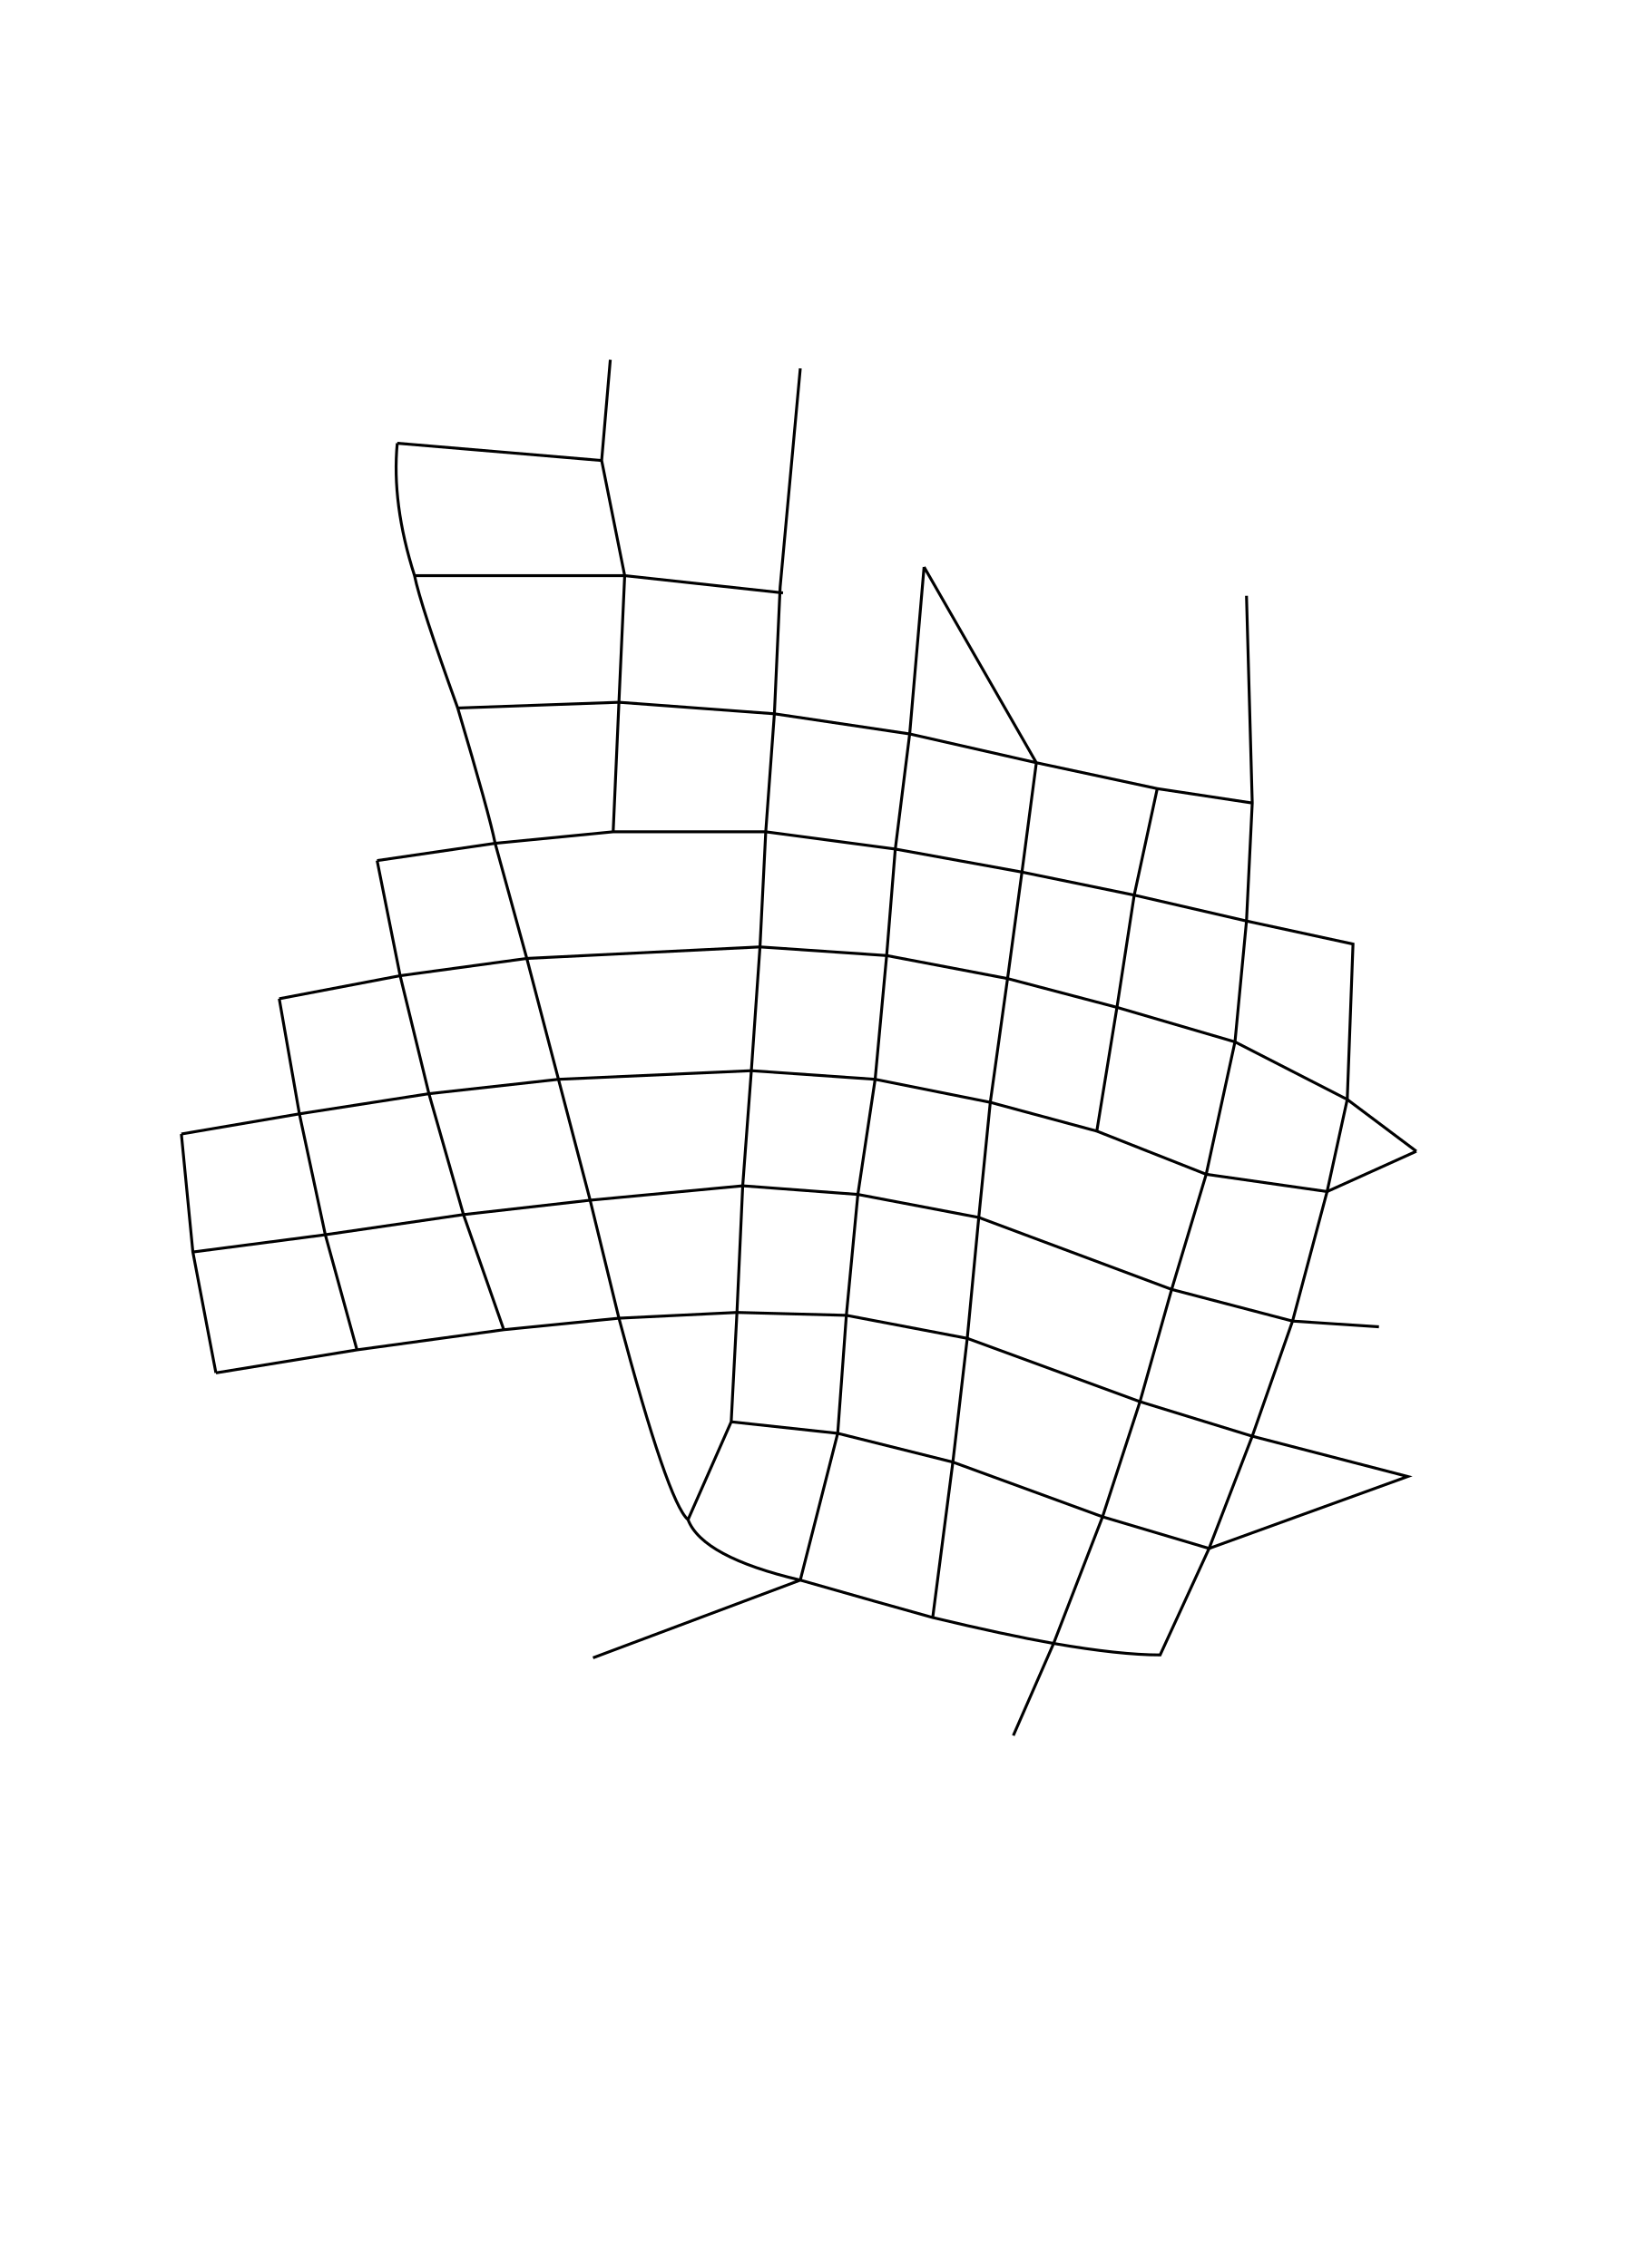
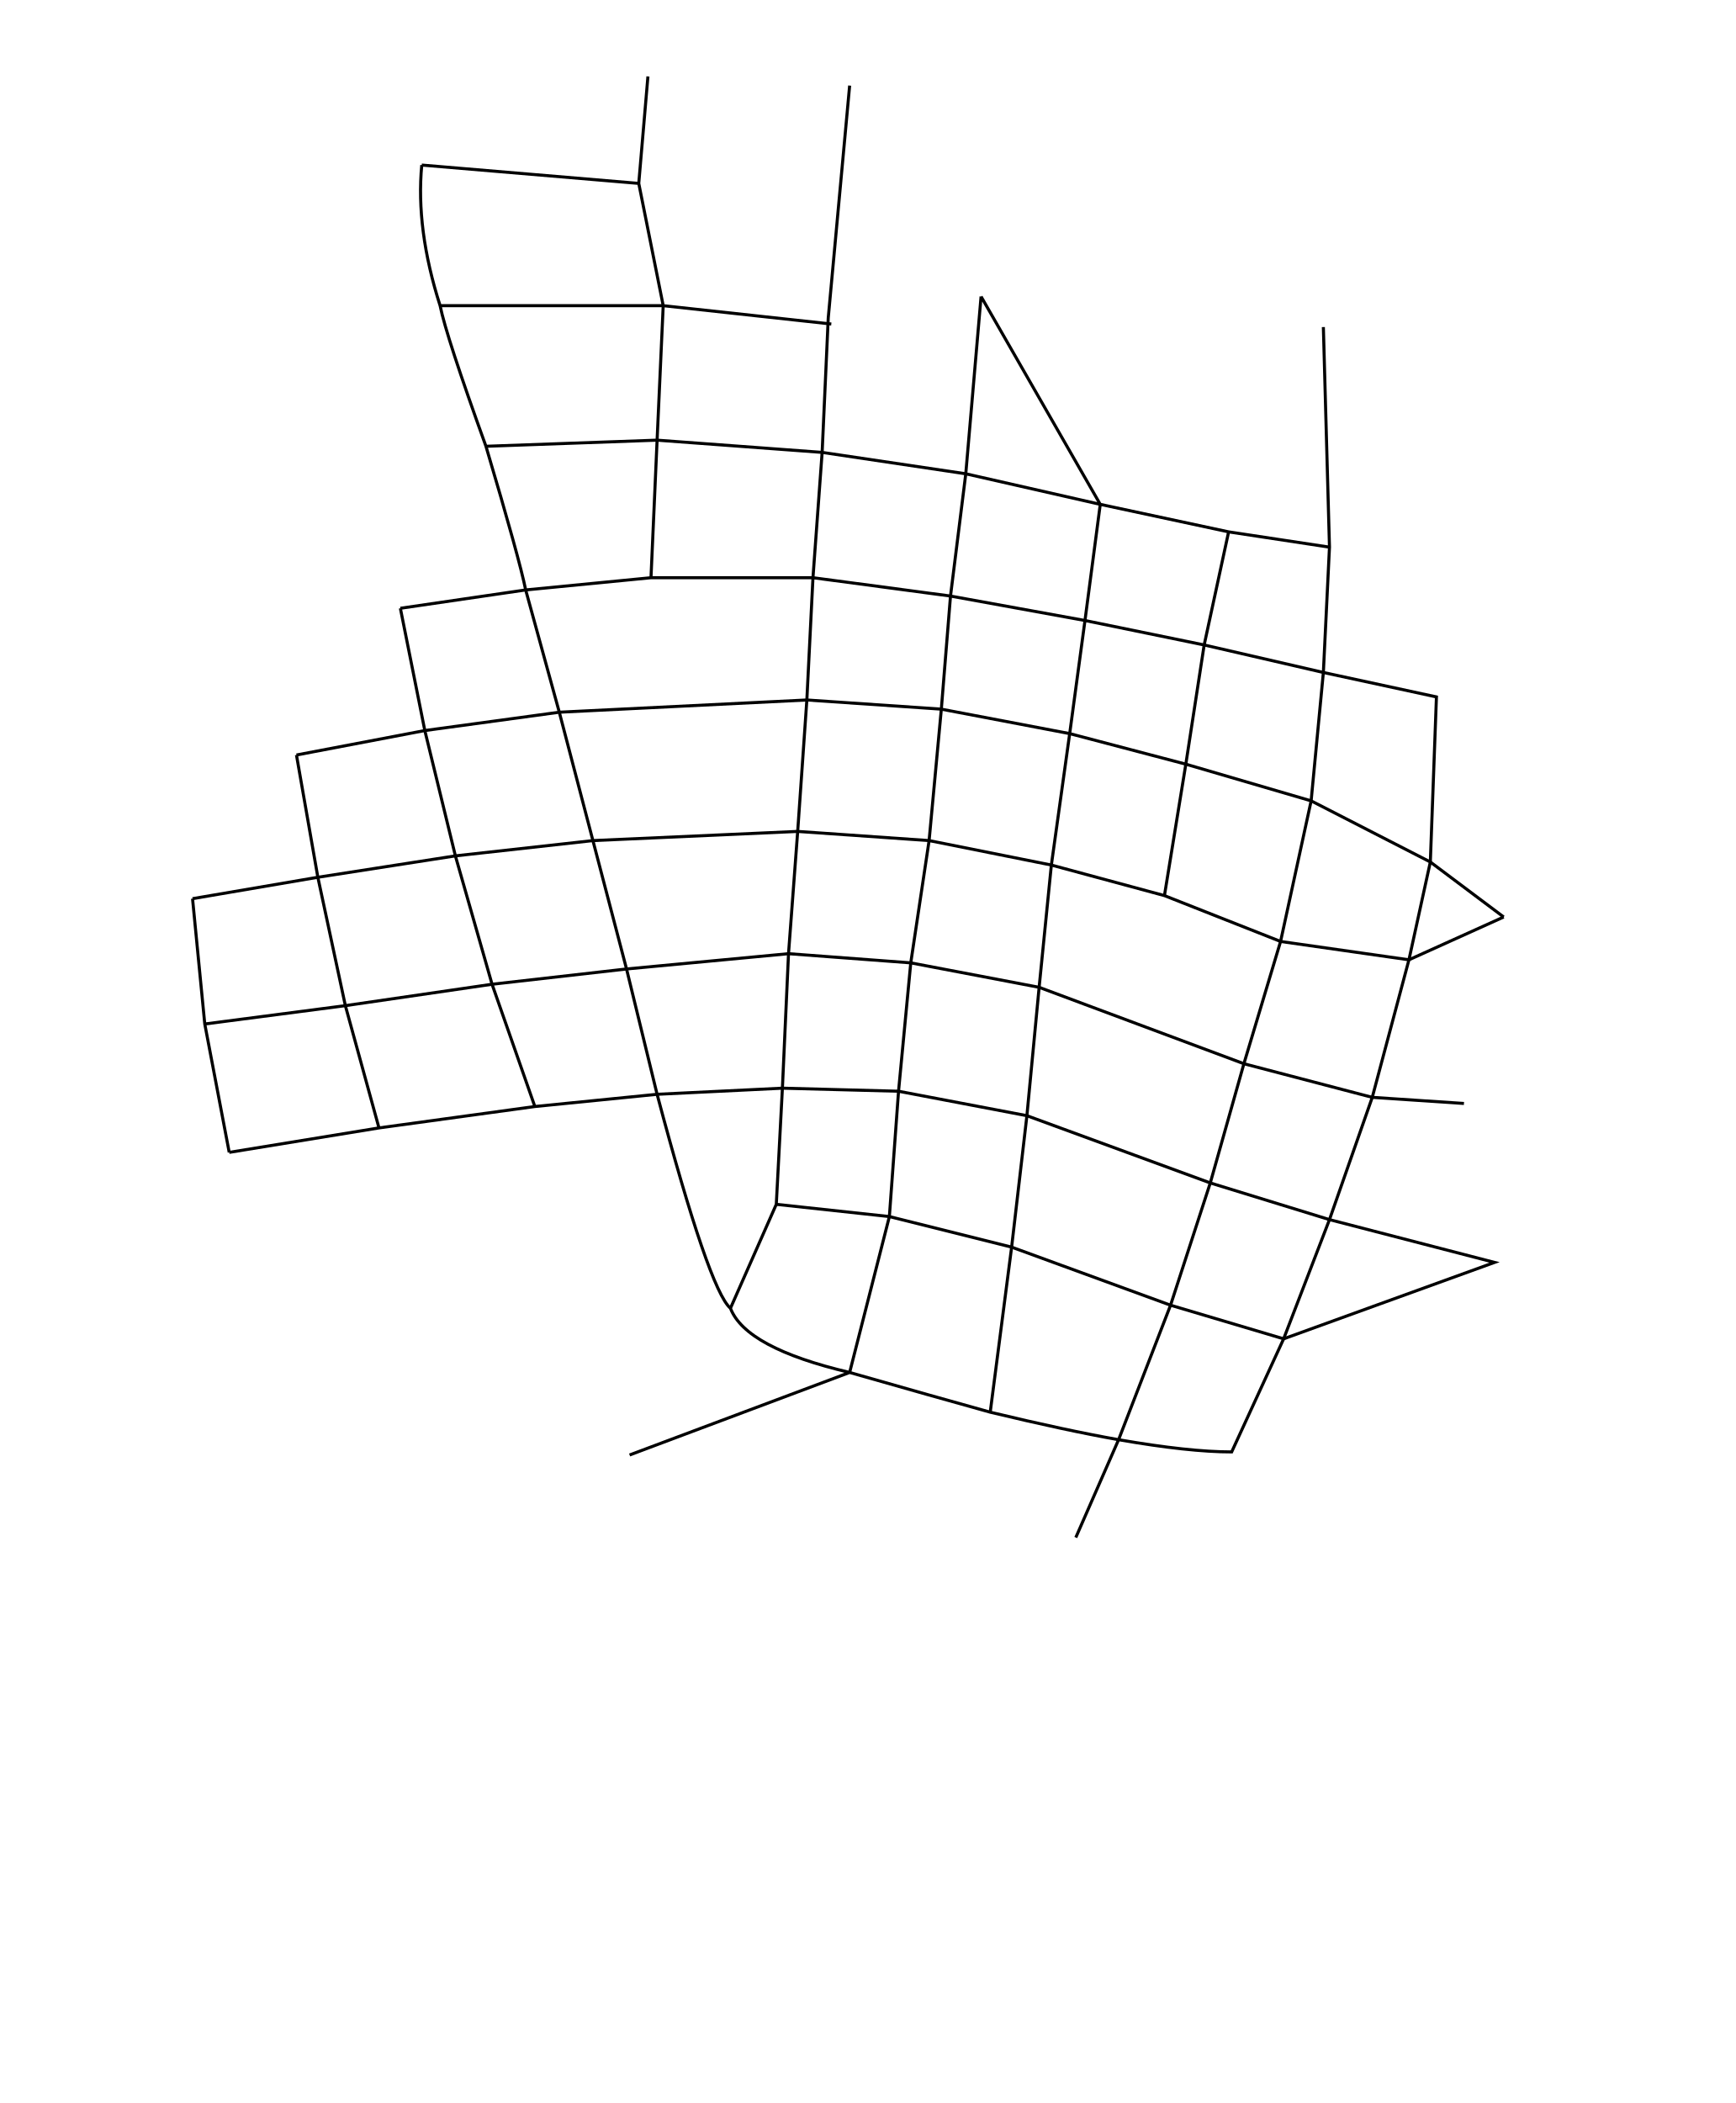
- <svg xmlns="http://www.w3.org/2000/svg" width="568" height="788">
-   <path d="  M 138 154 Q 136 175 144 200 Q 146 210 159 246 Q 170 283 172 293 L 183 333 L 194 375 L 205 417 L 215 458 Q 232 522 239 528 Q 244 541 278 549 Q 306 557 324 562 Q 349 568 366 571 Q 389 575 403 575  L 420 538 L 435 499 L 449 459 L 461 414 L 468 382 L 470 328 L 433 320 L 394 311 L 355 303 L 311 295 L 266 289 L 213 289 L 172 293 L 131 299  M 138 154 L 209 160  M 212 125 L 209 160 L 217 200 L 215 244 L 213 289  M 144 200 L 217 200 L 272 206  M 159 246 L 215 244 L 269 248 L 316 255 L 360 265 L 402 274 L 435 279  M 278 128 L 271 204 L 269 248 L 266 289 L 264 329 L 261 372 L 258 412 L 256 456 L 254 494 L 239 528  M 321 197 L 316 255 L 311 295 L 308 332 L 304 375 L 298 415 L 294 457 L 291 498 L 278 549 L 206 576  M 321 197 L 360 265 L 355 303 L 350 340 L 344 383 L 340 423 L 336 465 L 331 508 L 324 562  M 402 274 L 394 311 L 388 350 L 381 393  M 433 207 L 435 279 L 433 320 L 429 362 L 419 408 L 407 448 L 396 487 L 383 527 L 366 571 L 352 603  " stroke-width="1" stroke="#000" fill="none" />
-   <path d="  M 63 394 L 67 435 L 75 477  M 97 347 L 104 387 L 113 429 L 124 469  M 131 299 L 139 339 L 149 380 L 161 422 L 175 462  " stroke-width="1" stroke="#000" fill="none" />
-   <path d="  M 97 347 L 139 339 L 183 333 L 264 329 L 308 332 L 350 340 L 388 350 L 429 362 L 468 382 L 492 400  M 63 394 L 104 387 L 149 380 L 194 375 L 261 372 L 304 375 L 344 383 L 381 393 L 419 408 L 461 414 L 492 400  M 67 435 L 113 429 L 161 422 L 205 417 L 258 412 L 298 415 L 340 423 L 407 448 L 449 459 L 479 461  M 75 477 L 124 469 L 175 462 L 215 458 L 256 456 L 294 457 L 336 465 L 396 487 L 435 499 L 489 513 L 420 538 L 383 527 L 331 508 L 291 498 L 254 494  " stroke-width="1" stroke="#000" fill="none" />
+ <svg xmlns="http://www.w3.org/2000/svg" width="568" height="688">
+   <path d="  M 138 054 Q 136 75 144 100 Q 146 110 159 146 Q 170 183 172 193 L 183 233 L 194 275 L 205 317 L 215 358 Q 232 422 239 428 Q 244 441 278 449 Q 306 457 324 462 Q 349 468 366 471 Q 389 475 403 475  L 420 438 L 435 399 L 449 359 L 461 314 L 468 282 L 470 228 L 433 220 L 394 211 L 355 203 L 311 195 L 266 189 L 213 189 L 172 193 L 131 199  M 138 54 L 209 60  M 212 25 L 209 60 L 217 100 L 215 144 L 213 189  M 144 100 L 217 100 L 272 106  M 159 146 L 215 144 L 269 148 L 316 155 L 360 165 L 402 174 L 435 179  M 278 28 L 271 104 L 269 148 L 266 189 L 264 229 L 261 272 L 258 312 L 256 356 L 254 394 L 239 428  M 321 97 L 316 155 L 311 195 L 308 232 L 304 275 L 298 315 L 294 357 L 291 398 L 278 449 L 206 476  M 321 97 L 360 165 L 355 203 L 350 240 L 344 283 L 340 323 L 336 365 L 331 408 L 324 462  M 402 174 L 394 211 L 388 250 L 381 293  M 433 107 L 435 179 L 433 220 L 429 262 L 419 308 L 407 348 L 396 387 L 383 427 L 366 471 L 352 503  " stroke-width="1" stroke="#000" fill="none" />
+   <path d="  M 63 294 L 67 335 L 75 377  M 97 247 L 104 287 L 113 329 L 124 369  M 131 199 L 139 239 L 149 280 L 161 322 L 175 362  " stroke-width="1" stroke="#000" fill="none" />
+   <path d="  M 97 247 L 139 239 L 183 233 L 264 229 L 308 232 L 350 240 L 388 250 L 429 262 L 468 282 L 492 300  M 63 294 L 104 287 L 149 280 L 194 275 L 261 272 L 304 275 L 344 283 L 381 293 L 419 308 L 461 314 L 492 300  M 67 335 L 113 329 L 161 322 L 205 317 L 258 312 L 298 315 L 340 323 L 407 348 L 449 359 L 479 361  M 75 377 L 124 369 L 175 362 L 215 358 L 256 356 L 294 357 L 336 365 L 396 387 L 435 399 L 489 413 L 420 438 L 383 427 L 331 408 L 291 398 L 254 394  " stroke-width="1" stroke="#000" fill="none" />
</svg>
